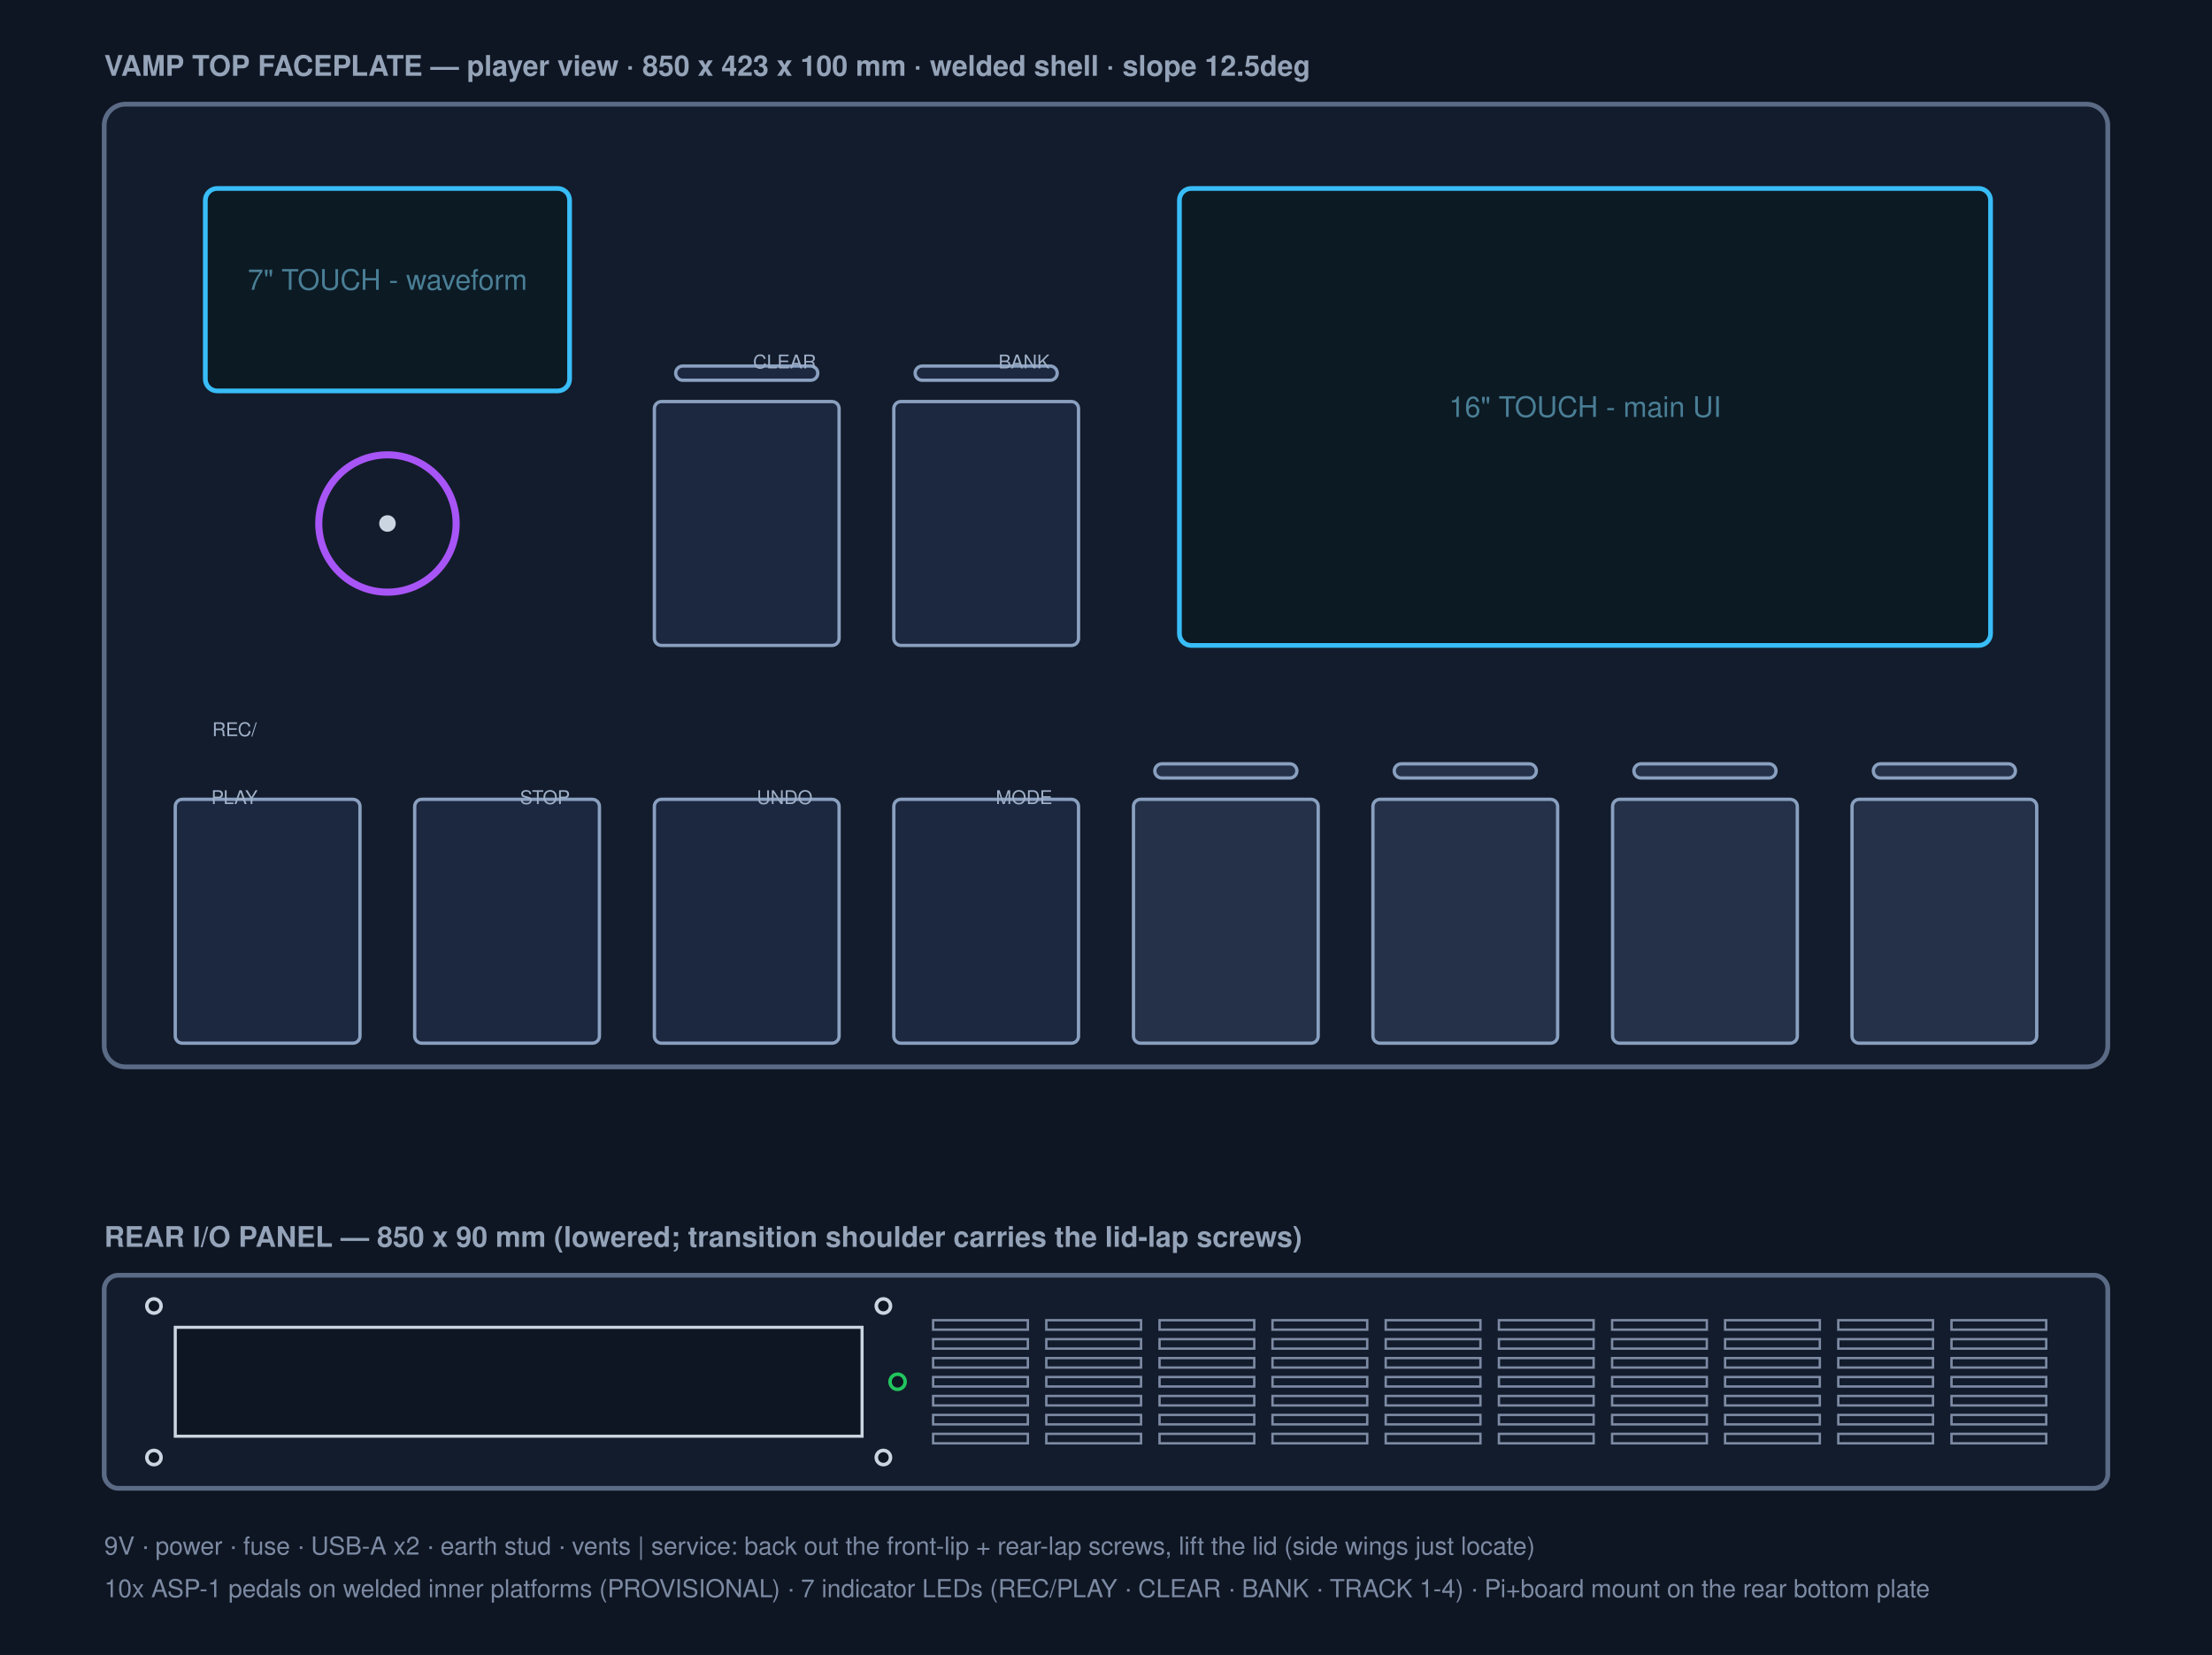
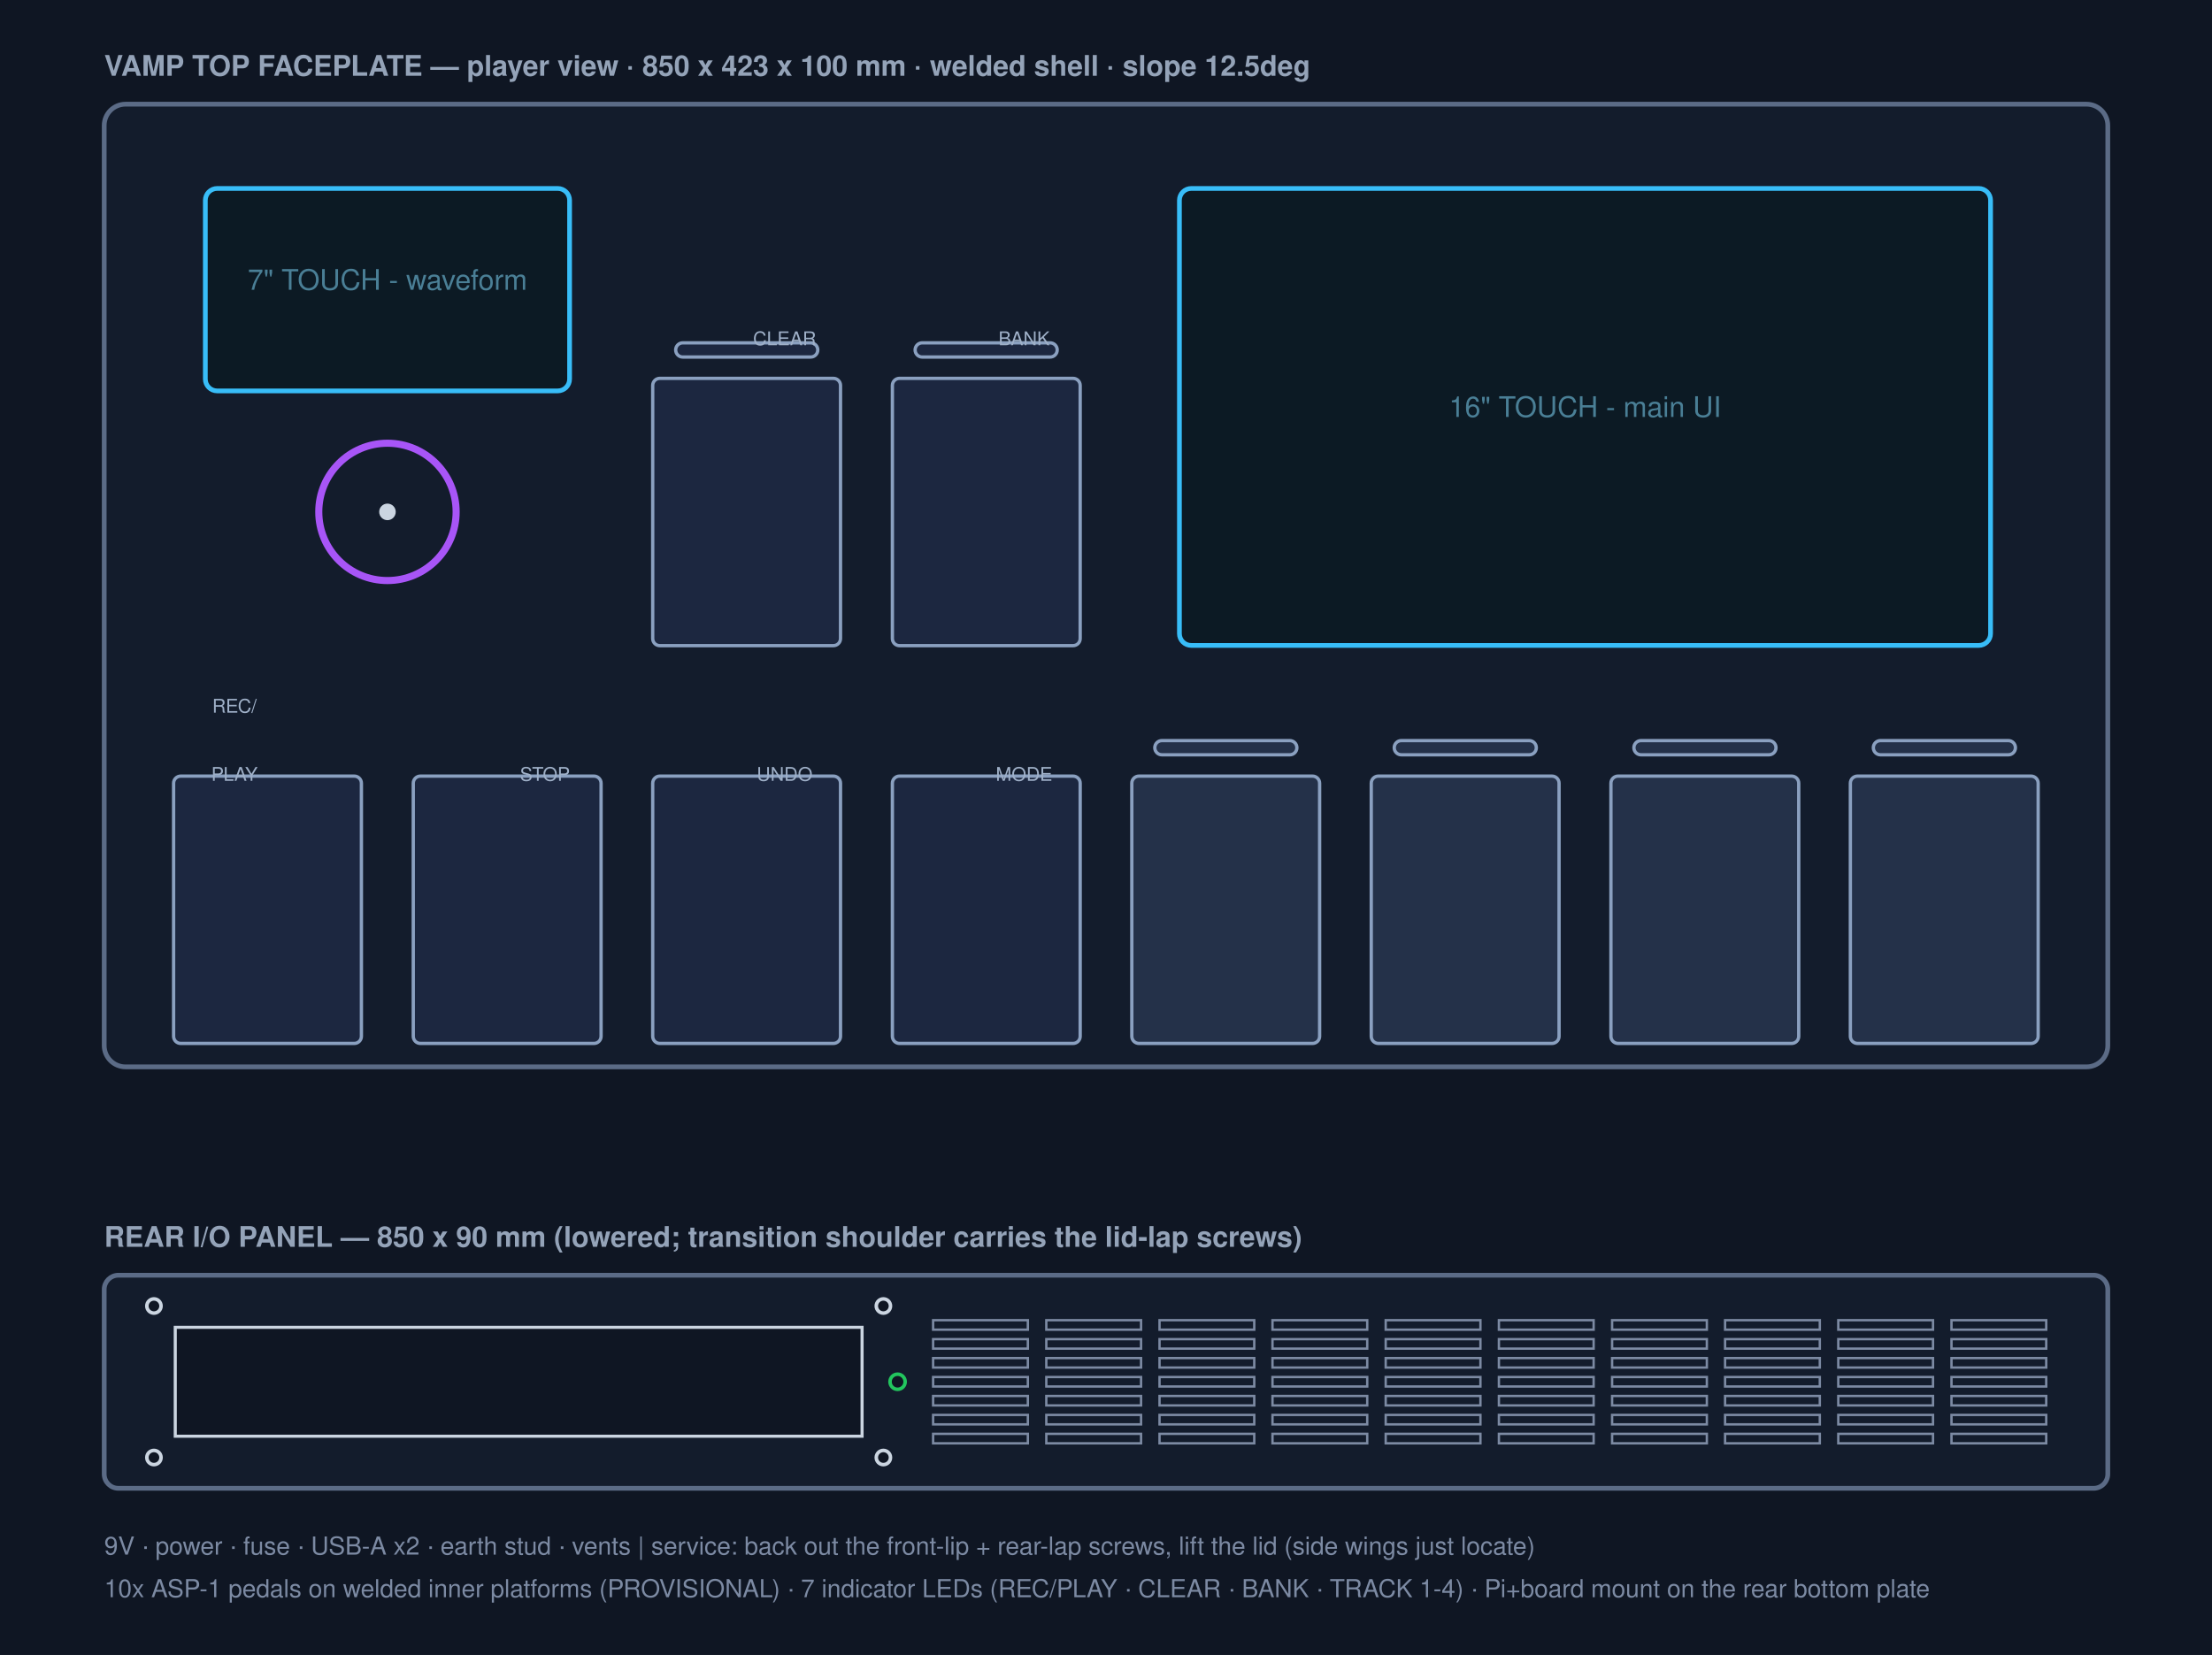
<svg xmlns="http://www.w3.org/2000/svg" viewBox="0 0 934 699" font-family="Helvetica,Arial,sans-serif">
  <rect width="934" height="699" fill="#0f1623" />
  <text x="44" y="32" fill="#94a3b8" font-size="12" font-weight="600">VAMP TOP FACEPLATE — player view · 850 x 423 x 100 mm · welded shell · slope 12.5deg</text>
  <rect x="44" y="44" width="846.0" height="406.6" rx="9" fill="#131c2c" stroke="#5b6b86" stroke-width="2" />
-   <rect x="74.0" y="337.6" width="78.0" height="103.0" rx="3" fill="#1c2740" stroke="#8aa0c0" stroke-width="1.4" />
-   <rect x="175.1" y="337.6" width="78.0" height="103.0" rx="3" fill="#1c2740" stroke="#8aa0c0" stroke-width="1.4" />
-   <rect x="276.3" y="337.6" width="78.0" height="103.0" rx="3" fill="#1c2740" stroke="#8aa0c0" stroke-width="1.4" />
-   <rect x="377.4" y="337.6" width="78.0" height="103.0" rx="3" fill="#1c2740" stroke="#8aa0c0" stroke-width="1.4" />
-   <rect x="478.6" y="337.6" width="78.0" height="103.0" rx="3" fill="#243149" stroke="#8aa0c0" stroke-width="1.4" />
-   <rect x="579.7" y="337.6" width="78.0" height="103.0" rx="3" fill="#243149" stroke="#8aa0c0" stroke-width="1.4" />
-   <rect x="680.9" y="337.6" width="78.0" height="103.0" rx="3" fill="#243149" stroke="#8aa0c0" stroke-width="1.4" />
-   <rect x="782.0" y="337.6" width="78.0" height="103.0" rx="3" fill="#243149" stroke="#8aa0c0" stroke-width="1.4" />
-   <rect x="276.3" y="169.6" width="78.0" height="103.0" rx="3" fill="#1c2740" stroke="#8aa0c0" stroke-width="1.4" />
-   <rect x="377.4" y="169.6" width="78.0" height="103.0" rx="3" fill="#1c2740" stroke="#8aa0c0" stroke-width="1.4" />
-   <rect x="487.6" y="322.6" width="60.0" height="6.0" rx="3" fill="#243149" stroke="#8aa0c0" stroke-width="1.4" />
-   <rect x="588.7" y="322.6" width="60.0" height="6.0" rx="3" fill="#243149" stroke="#8aa0c0" stroke-width="1.4" />
-   <rect x="689.9" y="322.6" width="60.0" height="6.0" rx="3" fill="#243149" stroke="#8aa0c0" stroke-width="1.4" />
-   <rect x="791.0" y="322.6" width="60.0" height="6.0" rx="3" fill="#243149" stroke="#8aa0c0" stroke-width="1.4" />
-   <rect x="285.3" y="154.6" width="60.0" height="6.0" rx="3" fill="#1c2740" stroke="#8aa0c0" stroke-width="1.4" />
-   <rect x="386.4" y="154.6" width="60.0" height="6.0" rx="3" fill="#1c2740" stroke="#8aa0c0" stroke-width="1.4" />
+   <rect x="73.3" y="327.8" width="79.3" height="112.9" rx="3" fill="#1c2740" stroke="#8aa0c0" stroke-width="1.4" />
+   <rect x="174.5" y="327.8" width="79.3" height="112.9" rx="3" fill="#1c2740" stroke="#8aa0c0" stroke-width="1.4" />
+   <rect x="275.6" y="327.8" width="79.3" height="112.9" rx="3" fill="#1c2740" stroke="#8aa0c0" stroke-width="1.4" />
+   <rect x="376.8" y="327.8" width="79.3" height="112.9" rx="3" fill="#1c2740" stroke="#8aa0c0" stroke-width="1.4" />
+   <rect x="477.9" y="327.8" width="79.3" height="112.9" rx="3" fill="#243149" stroke="#8aa0c0" stroke-width="1.4" />
+   <rect x="579.0" y="327.8" width="79.3" height="112.9" rx="3" fill="#243149" stroke="#8aa0c0" stroke-width="1.4" />
+   <rect x="680.2" y="327.8" width="79.3" height="112.9" rx="3" fill="#243149" stroke="#8aa0c0" stroke-width="1.4" />
+   <rect x="781.3" y="327.8" width="79.3" height="112.9" rx="3" fill="#243149" stroke="#8aa0c0" stroke-width="1.4" />
+   <rect x="275.6" y="159.8" width="79.3" height="112.9" rx="3" fill="#1c2740" stroke="#8aa0c0" stroke-width="1.4" />
+   <rect x="376.8" y="159.8" width="79.3" height="112.9" rx="3" fill="#1c2740" stroke="#8aa0c0" stroke-width="1.4" />
+   <rect x="487.6" y="312.8" width="60.0" height="6.0" rx="3" fill="#243149" stroke="#8aa0c0" stroke-width="1.4" />
+   <rect x="588.7" y="312.8" width="60.0" height="6.0" rx="3" fill="#243149" stroke="#8aa0c0" stroke-width="1.4" />
+   <rect x="689.9" y="312.8" width="60.0" height="6.0" rx="3" fill="#243149" stroke="#8aa0c0" stroke-width="1.4" />
+   <rect x="791.0" y="312.8" width="60.0" height="6.0" rx="3" fill="#243149" stroke="#8aa0c0" stroke-width="1.4" />
+   <rect x="285.3" y="144.8" width="60.0" height="6.0" rx="3" fill="#1c2740" stroke="#8aa0c0" stroke-width="1.4" />
+   <rect x="386.4" y="144.8" width="60.0" height="6.0" rx="3" fill="#1c2740" stroke="#8aa0c0" stroke-width="1.4" />
  <rect x="86.7" y="79.6" width="153.8" height="85.5" rx="5" fill="#0c1a24" stroke="#38bdf8" stroke-width="2" />
  <text x="163.6" y="122.4" fill="#4a7f96" font-size="12" text-anchor="middle">7" TOUCH - waveform</text>
  <rect x="498.0" y="79.6" width="342.5" height="193.0" rx="5" fill="#0c1a24" stroke="#38bdf8" stroke-width="2" />
  <text x="669.3" y="176.1" fill="#4a7f96" font-size="12" text-anchor="middle">16" TOUCH - main UI</text>
-   <circle cx="163.6" cy="221.1" r="29.0" fill="none" stroke="#a855f7" stroke-width="3" />
-   <circle cx="163.6" cy="221.1" r="3.5" fill="#cbd5e1" />
-   <text x="99.0" y="310.9" fill="#9fb0c8" font-size="8" text-anchor="middle">REC/</text>
-   <text x="99.0" y="339.6" fill="#9fb0c8" font-size="8" text-anchor="middle">PLAY</text>
-   <text x="230.1" y="339.6" fill="#9fb0c8" font-size="8" text-anchor="middle">STOP</text>
-   <text x="331.3" y="339.6" fill="#9fb0c8" font-size="8" text-anchor="middle">UNDO</text>
-   <text x="432.4" y="339.6" fill="#9fb0c8" font-size="8" text-anchor="middle">MODE</text>
-   <text x="331.3" y="155.6" fill="#9fb0c8" font-size="8" text-anchor="middle">CLEAR</text>
-   <text x="432.4" y="155.6" fill="#9fb0c8" font-size="8" text-anchor="middle">BANK</text>
+   <circle cx="163.6" cy="216.2" r="29.0" fill="none" stroke="#a855f7" stroke-width="3" />
+   <circle cx="163.6" cy="216.2" r="3.5" fill="#cbd5e1" />
+   <text x="99.0" y="301.0" fill="#9fb0c8" font-size="8" text-anchor="middle">REC/</text>
+   <text x="99.0" y="329.8" fill="#9fb0c8" font-size="8" text-anchor="middle">PLAY</text>
+   <text x="230.1" y="329.8" fill="#9fb0c8" font-size="8" text-anchor="middle">STOP</text>
+   <text x="331.3" y="329.8" fill="#9fb0c8" font-size="8" text-anchor="middle">UNDO</text>
+   <text x="432.4" y="329.8" fill="#9fb0c8" font-size="8" text-anchor="middle">MODE</text>
+   <text x="331.3" y="145.8" fill="#9fb0c8" font-size="8" text-anchor="middle">CLEAR</text>
+   <text x="432.4" y="145.8" fill="#9fb0c8" font-size="8" text-anchor="middle">BANK</text>
  <text x="44" y="526.6" fill="#94a3b8" font-size="12" font-weight="600">REAR I/O PANEL — 850 x 90 mm (lowered; transition shoulder carries the lid-lap screws)</text>
  <rect x="44" y="538.6" width="846.0" height="90.0" rx="6" fill="#131c2c" stroke="#5b6b86" stroke-width="2" />
  <rect x="74.0" y="560.6" width="290.0" height="46.0" fill="#0f1623" stroke="#cbd5e1" stroke-width="1.3" />
  <circle cx="65.0" cy="615.6" r="3.0" fill="#0f1623" stroke="#cbd5e1" stroke-width="1.5" />
  <circle cx="65.0" cy="551.6" r="3.0" fill="#0f1623" stroke="#cbd5e1" stroke-width="1.5" />
  <circle cx="373.0" cy="615.6" r="3.0" fill="#0f1623" stroke="#cbd5e1" stroke-width="1.5" />
  <circle cx="373.0" cy="551.6" r="3.0" fill="#0f1623" stroke="#cbd5e1" stroke-width="1.5" />
  <circle cx="379.0" cy="583.6" r="3.2" fill="#0f1623" stroke="#22c55e" stroke-width="1.5" />
  <rect x="394.0" y="605.6" width="40.0" height="4.0" fill="none" stroke="#7c8aa3" stroke-width="1" />
  <rect x="441.8" y="605.6" width="40.0" height="4.0" fill="none" stroke="#7c8aa3" stroke-width="1" />
  <rect x="489.6" y="605.6" width="40.0" height="4.0" fill="none" stroke="#7c8aa3" stroke-width="1" />
  <rect x="537.3" y="605.6" width="40.0" height="4.0" fill="none" stroke="#7c8aa3" stroke-width="1" />
  <rect x="585.1" y="605.6" width="40.0" height="4.0" fill="none" stroke="#7c8aa3" stroke-width="1" />
  <rect x="632.9" y="605.6" width="40.0" height="4.0" fill="none" stroke="#7c8aa3" stroke-width="1" />
  <rect x="680.7" y="605.6" width="40.0" height="4.0" fill="none" stroke="#7c8aa3" stroke-width="1" />
  <rect x="728.4" y="605.6" width="40.0" height="4.0" fill="none" stroke="#7c8aa3" stroke-width="1" />
  <rect x="776.2" y="605.6" width="40.0" height="4.0" fill="none" stroke="#7c8aa3" stroke-width="1" />
  <rect x="824.0" y="605.6" width="40.0" height="4.0" fill="none" stroke="#7c8aa3" stroke-width="1" />
  <rect x="394.0" y="597.6" width="40.0" height="4.0" fill="none" stroke="#7c8aa3" stroke-width="1" />
  <rect x="441.8" y="597.6" width="40.0" height="4.0" fill="none" stroke="#7c8aa3" stroke-width="1" />
  <rect x="489.6" y="597.6" width="40.0" height="4.0" fill="none" stroke="#7c8aa3" stroke-width="1" />
  <rect x="537.3" y="597.6" width="40.0" height="4.0" fill="none" stroke="#7c8aa3" stroke-width="1" />
  <rect x="585.1" y="597.6" width="40.0" height="4.0" fill="none" stroke="#7c8aa3" stroke-width="1" />
  <rect x="632.9" y="597.6" width="40.0" height="4.0" fill="none" stroke="#7c8aa3" stroke-width="1" />
  <rect x="680.7" y="597.6" width="40.0" height="4.0" fill="none" stroke="#7c8aa3" stroke-width="1" />
  <rect x="728.4" y="597.6" width="40.0" height="4.0" fill="none" stroke="#7c8aa3" stroke-width="1" />
  <rect x="776.2" y="597.6" width="40.0" height="4.0" fill="none" stroke="#7c8aa3" stroke-width="1" />
  <rect x="824.0" y="597.6" width="40.0" height="4.0" fill="none" stroke="#7c8aa3" stroke-width="1" />
  <rect x="394.0" y="589.6" width="40.0" height="4.0" fill="none" stroke="#7c8aa3" stroke-width="1" />
  <rect x="441.8" y="589.6" width="40.0" height="4.0" fill="none" stroke="#7c8aa3" stroke-width="1" />
  <rect x="489.6" y="589.6" width="40.0" height="4.0" fill="none" stroke="#7c8aa3" stroke-width="1" />
  <rect x="537.3" y="589.6" width="40.0" height="4.0" fill="none" stroke="#7c8aa3" stroke-width="1" />
  <rect x="585.1" y="589.6" width="40.0" height="4.0" fill="none" stroke="#7c8aa3" stroke-width="1" />
  <rect x="632.9" y="589.6" width="40.0" height="4.0" fill="none" stroke="#7c8aa3" stroke-width="1" />
  <rect x="680.7" y="589.6" width="40.0" height="4.0" fill="none" stroke="#7c8aa3" stroke-width="1" />
  <rect x="728.4" y="589.6" width="40.0" height="4.0" fill="none" stroke="#7c8aa3" stroke-width="1" />
  <rect x="776.2" y="589.6" width="40.0" height="4.0" fill="none" stroke="#7c8aa3" stroke-width="1" />
  <rect x="824.0" y="589.6" width="40.0" height="4.0" fill="none" stroke="#7c8aa3" stroke-width="1" />
  <rect x="394.0" y="581.6" width="40.0" height="4.0" fill="none" stroke="#7c8aa3" stroke-width="1" />
  <rect x="441.8" y="581.6" width="40.0" height="4.0" fill="none" stroke="#7c8aa3" stroke-width="1" />
  <rect x="489.6" y="581.6" width="40.0" height="4.0" fill="none" stroke="#7c8aa3" stroke-width="1" />
  <rect x="537.3" y="581.6" width="40.0" height="4.0" fill="none" stroke="#7c8aa3" stroke-width="1" />
  <rect x="585.1" y="581.6" width="40.0" height="4.0" fill="none" stroke="#7c8aa3" stroke-width="1" />
  <rect x="632.9" y="581.6" width="40.0" height="4.0" fill="none" stroke="#7c8aa3" stroke-width="1" />
  <rect x="680.7" y="581.6" width="40.0" height="4.0" fill="none" stroke="#7c8aa3" stroke-width="1" />
  <rect x="728.4" y="581.6" width="40.0" height="4.0" fill="none" stroke="#7c8aa3" stroke-width="1" />
  <rect x="776.2" y="581.6" width="40.0" height="4.0" fill="none" stroke="#7c8aa3" stroke-width="1" />
  <rect x="824.0" y="581.6" width="40.0" height="4.0" fill="none" stroke="#7c8aa3" stroke-width="1" />
  <rect x="394.0" y="573.6" width="40.0" height="4.0" fill="none" stroke="#7c8aa3" stroke-width="1" />
  <rect x="441.8" y="573.6" width="40.0" height="4.0" fill="none" stroke="#7c8aa3" stroke-width="1" />
  <rect x="489.6" y="573.6" width="40.0" height="4.0" fill="none" stroke="#7c8aa3" stroke-width="1" />
  <rect x="537.3" y="573.6" width="40.0" height="4.0" fill="none" stroke="#7c8aa3" stroke-width="1" />
  <rect x="585.1" y="573.6" width="40.0" height="4.0" fill="none" stroke="#7c8aa3" stroke-width="1" />
  <rect x="632.9" y="573.6" width="40.0" height="4.0" fill="none" stroke="#7c8aa3" stroke-width="1" />
  <rect x="680.7" y="573.6" width="40.0" height="4.0" fill="none" stroke="#7c8aa3" stroke-width="1" />
  <rect x="728.4" y="573.6" width="40.0" height="4.0" fill="none" stroke="#7c8aa3" stroke-width="1" />
  <rect x="776.2" y="573.6" width="40.0" height="4.0" fill="none" stroke="#7c8aa3" stroke-width="1" />
  <rect x="824.0" y="573.6" width="40.0" height="4.0" fill="none" stroke="#7c8aa3" stroke-width="1" />
  <rect x="394.0" y="565.6" width="40.0" height="4.0" fill="none" stroke="#7c8aa3" stroke-width="1" />
  <rect x="441.8" y="565.6" width="40.0" height="4.0" fill="none" stroke="#7c8aa3" stroke-width="1" />
  <rect x="489.6" y="565.6" width="40.0" height="4.0" fill="none" stroke="#7c8aa3" stroke-width="1" />
  <rect x="537.3" y="565.6" width="40.0" height="4.0" fill="none" stroke="#7c8aa3" stroke-width="1" />
  <rect x="585.1" y="565.6" width="40.0" height="4.0" fill="none" stroke="#7c8aa3" stroke-width="1" />
  <rect x="632.9" y="565.6" width="40.0" height="4.0" fill="none" stroke="#7c8aa3" stroke-width="1" />
  <rect x="680.7" y="565.6" width="40.0" height="4.0" fill="none" stroke="#7c8aa3" stroke-width="1" />
  <rect x="728.4" y="565.6" width="40.0" height="4.0" fill="none" stroke="#7c8aa3" stroke-width="1" />
  <rect x="776.2" y="565.6" width="40.0" height="4.0" fill="none" stroke="#7c8aa3" stroke-width="1" />
  <rect x="824.0" y="565.6" width="40.0" height="4.0" fill="none" stroke="#7c8aa3" stroke-width="1" />
  <rect x="394.0" y="557.6" width="40.0" height="4.0" fill="none" stroke="#7c8aa3" stroke-width="1" />
  <rect x="441.8" y="557.6" width="40.0" height="4.0" fill="none" stroke="#7c8aa3" stroke-width="1" />
  <rect x="489.6" y="557.6" width="40.0" height="4.0" fill="none" stroke="#7c8aa3" stroke-width="1" />
  <rect x="537.3" y="557.6" width="40.0" height="4.0" fill="none" stroke="#7c8aa3" stroke-width="1" />
  <rect x="585.1" y="557.6" width="40.0" height="4.0" fill="none" stroke="#7c8aa3" stroke-width="1" />
  <rect x="632.9" y="557.6" width="40.0" height="4.0" fill="none" stroke="#7c8aa3" stroke-width="1" />
  <rect x="680.7" y="557.6" width="40.0" height="4.0" fill="none" stroke="#7c8aa3" stroke-width="1" />
  <rect x="728.4" y="557.6" width="40.0" height="4.0" fill="none" stroke="#7c8aa3" stroke-width="1" />
  <rect x="776.2" y="557.6" width="40.0" height="4.0" fill="none" stroke="#7c8aa3" stroke-width="1" />
  <rect x="824.0" y="557.6" width="40.0" height="4.0" fill="none" stroke="#7c8aa3" stroke-width="1" />
  <text x="44" y="656.6" fill="#7c8aa3" font-size="10.5">9V · power · fuse · USB-A x2 · earth stud · vents   |   service: back out the front-lip + rear-lap screws, lift the lid (side wings just locate)</text>
  <text x="44" y="674.6" fill="#7c8aa3" font-size="10.5">10x ASP-1 pedals on welded inner platforms (PROVISIONAL) · 7 indicator LEDs (REC/PLAY · CLEAR · BANK · TRACK 1-4) · Pi+board mount on the rear bottom plate</text>
</svg>
